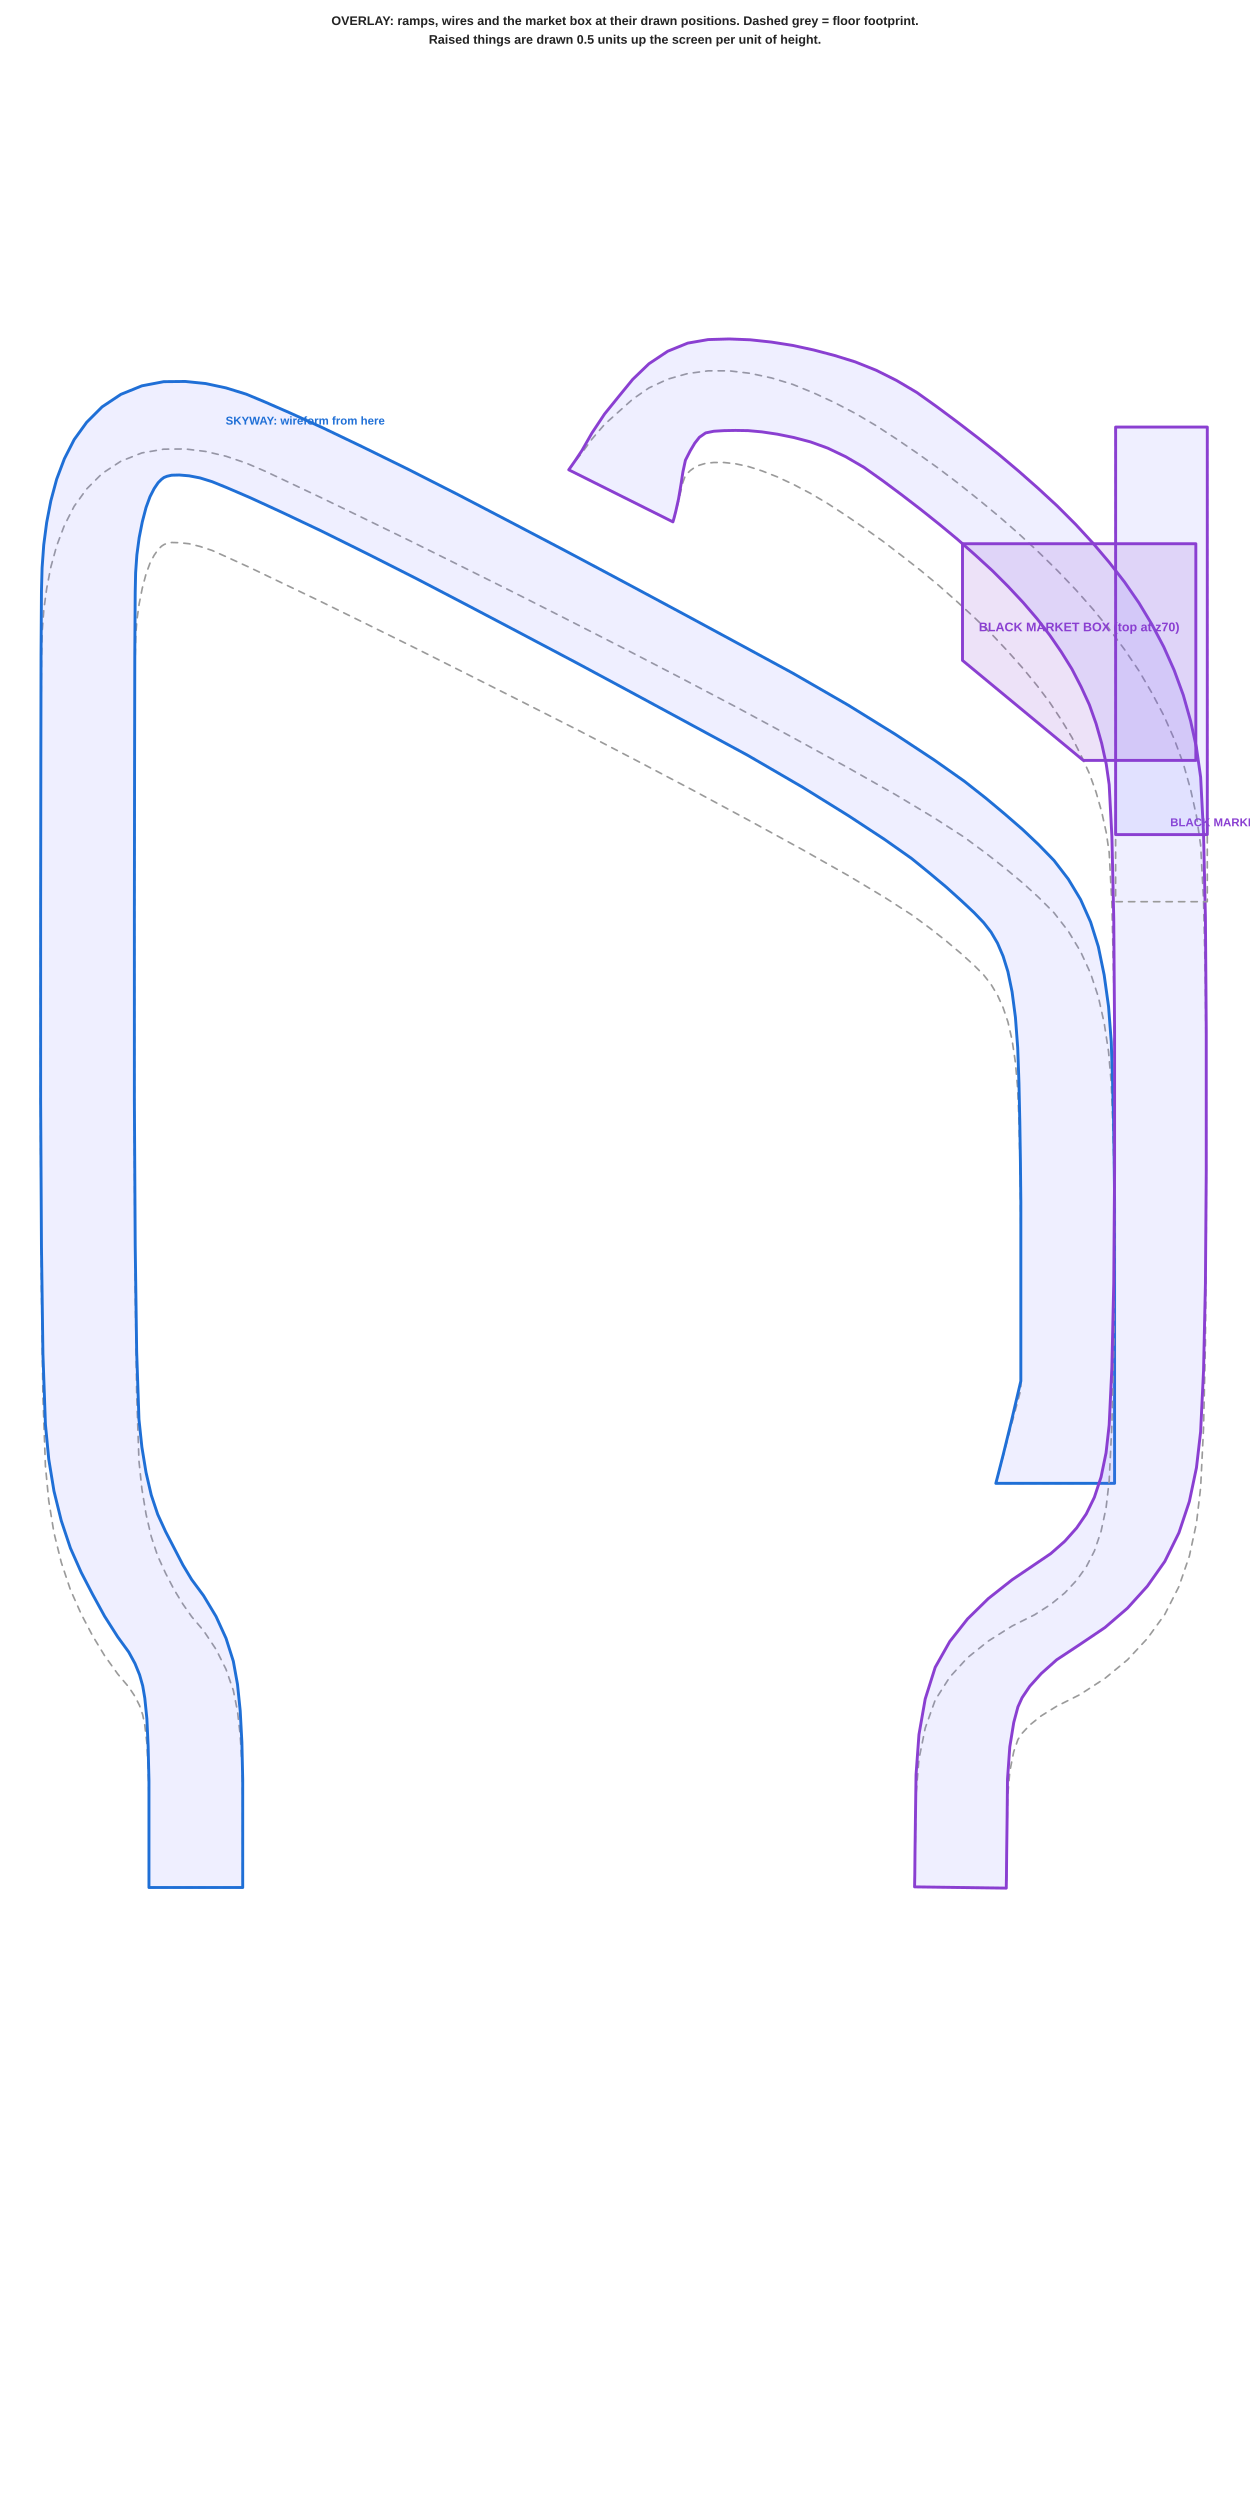
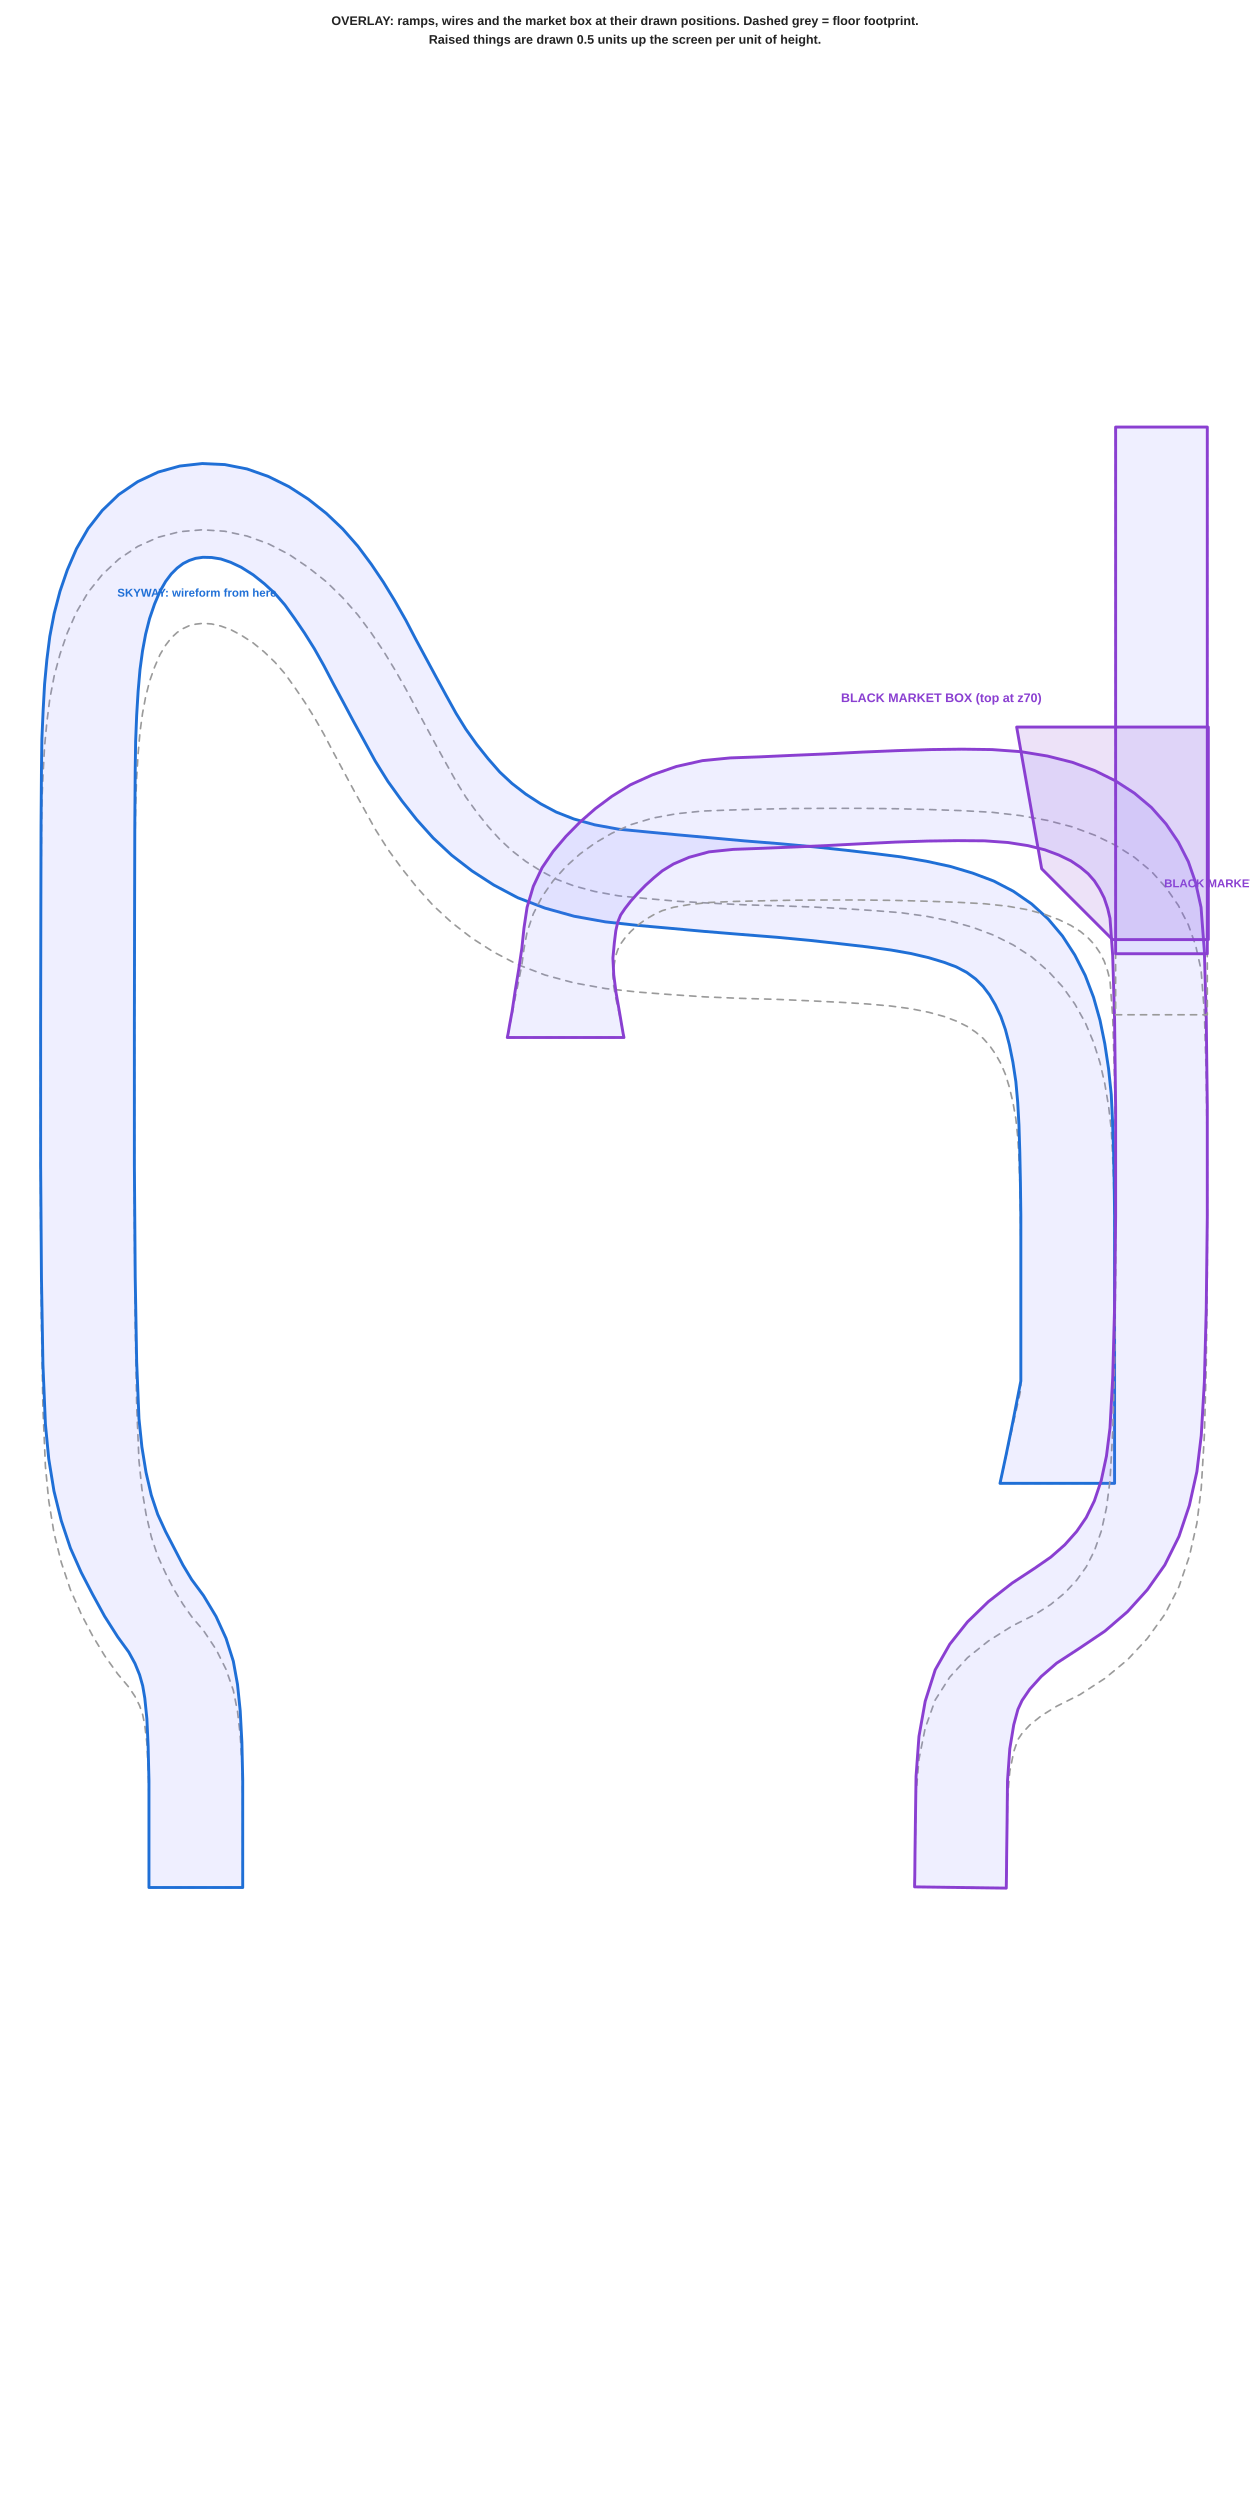
<svg xmlns="http://www.w3.org/2000/svg" width="1800" height="3600" viewBox="0 0 600 1200">
  <rect x="0" y="0" width="600" height="1200" fill="#ffffff" />
-   <polygon points="478,712 479.2,707.5 481.6,698.5 485.2,685 490,667 490,648.5 490,629.5 490,610 490,590.1 489.8,571.4 489.5,553.9 489.1,537.5 488.5,522.7 487.4,510 485.8,499.2 483.8,490.5 481.5,483.7 478.8,477.7 475.7,472.5 472.1,467.9 467.5,463.3 461.3,457.7 454.2,451.7 446.2,445.4 437.6,439.1 424.7,430.8 407.2,420.3 385.3,407.9 359,393.5 332.4,379.2 305.6,365.1 278.5,351 251.1,337.1 224.9,323.9 200,311.4 176.3,299.7 153.9,288.7 135.1,279.7 120.1,272.5 108.7,267.3 101.8,264.2 96,262.3 90.8,261 86.1,260.5 82.4,260.4 80.2,260.8 78.7,261.4 77.5,262.2 75.9,263.8 74,266.5 72,270.3 70.1,275.5 68.3,282.3 66.8,289.8 65.7,297.7 65.1,306.1 64.9,315.2 64.7,344.5 64.6,393.2 64.5,461.3 64.5,548.7 64.9,617.9 65.6,668.9 66.7,701.3 68.1,714.6 70.1,726.8 72.6,737.6 75.7,746.9 79.5,755.2 83.6,763.1 87.8,770 92,776 97.7,782.7 103.7,791.7 108.5,801.3 112,811.4 114,821.4 115.3,832.9 116.1,846.3 116.5,862 116.5,879.8 116.5,892.9 116.5,901.6 116.5,906 71.5,906 71.5,901.6 71.5,892.9 71.5,879.8 71.5,862.5 71.1,848.2 70.5,836.6 69.5,828.1 68.5,823.1 67,818.7 64.8,814.3 61.8,809.8 56.5,803.5 50.2,794.7 44.4,785.1 39,774.8 33.8,763.1 29.4,749.9 25.9,735.7 23.4,720.4 21.8,703.7 20.6,669.9 19.9,618.3 19.5,548.8 19.5,461.2 19.6,393.1 19.7,344.3 19.9,314.8 20.2,303.9 21,293 22.4,282.5 24.4,272.2 27.2,262 30.9,252.2 35.6,243 41.6,234.7 49,227.3 58,221.4 68.1,217.4 78.6,215.6 88.9,215.5 98.7,216.7 108.5,219 118.2,222.3 127.3,226.2 139.2,231.8 154.6,239.1 173.6,248.3 196.2,259.3 220,271.1 245.1,283.6 271.4,296.9 299,311 326.4,325.2 353.6,339.5 380.5,354 407.2,368.6 429.8,381.4 448.3,392.5 462.9,401.9 473.3,409.6 482.5,416.8 490.9,423.8 498.5,430.7 505.9,438.1 512.8,447 518.7,456.8 523.5,467.3 527.2,478.5 530,491 532.1,504.8 533.4,519.8 534,536 534.5,552.9 534.8,570.8 535,589.9 535,610 535,629.5 535,648.5 535,667 535,685 535,698.5 535,707.5 535,712" stroke="#9a9a9a" stroke-width="0.8" fill="none" stroke-linejoin="round" stroke-linecap="round" stroke-dasharray="3 3" />
-   <polygon points="478,712 479.2,707.4 481.6,698 485.2,683.3 490,662.9 490,641.4 490,619.5 490,597.8 490,577.1 489.8,557.6 489.5,538.3 489.1,519.9 488.5,502.9 487.4,488.3 485.8,476.1 483.8,466.4 481.5,459 478.8,452.7 475.7,447.4 472.1,442.8 467.5,438 461.3,432.2 454.2,425.8 446.2,419.1 437.6,412.1 424.7,403 407.2,391.5 385.3,377.9 359,362.6 332.4,348.2 305.6,333.7 278.5,319.1 251.1,304.6 224.9,290.8 200,277.8 176.3,265.8 153.9,254.7 135.1,245.8 120.1,238.9 108.7,234 101.8,231.2 96,229.4 90.8,228.4 86.1,228 82.4,228.1 80.2,228.6 78.7,229.2 77.5,230.1 75.9,231.7 74,234.5 72,238.4 70.1,243.6 68.3,250.5 66.8,258.1 65.7,266.3 65.1,274.9 64.9,284.3 64.7,314.6 64.6,365.6 64.5,437.3 64.5,528.2 64.9,597.9 65.6,648.9 66.7,681.3 68.1,694.6 70.1,706.8 72.6,717.6 75.7,726.9 79.5,735.2 83.6,743.1 87.8,751.2 92,758.2 97.7,765.9 103.7,775.9 108.5,786.4 112,797.4 114,808.5 115.3,821.2 116.1,836.3 116.5,854.1 116.5,874.5 116.5,889.9 116.5,900.4 116.5,906 71.5,906 71.5,900.4 71.5,889.9 71.5,874.5 71.5,854.6 71.1,838.2 70.5,825 69.5,815.1 68.5,809.2 67,803.9 64.8,798.5 61.8,793 56.5,785.7 50.2,775.8 44.4,765.2 39,754.8 33.8,743.1 29.4,729.9 25.9,715.7 23.4,700.4 21.8,683.7 20.6,649.9 19.9,598.3 19.5,528.3 19.5,437.3 19.6,365.6 19.7,314.4 19.9,283.8 20.2,272.6 21,261.5 22.4,250.8 24.4,240.4 27.2,230 30.9,220.2 35.6,211 41.6,202.7 49,195.3 58,189.3 68.1,185.2 78.6,183.2 88.9,183.1 98.7,184.1 108.5,186.2 118.2,189.2 127.3,193 139.2,198.2 154.6,205.2 173.6,214.3 196.2,225.4 220,237.5 245.1,250.6 271.4,264.4 299,279.1 326.4,293.8 353.6,308.5 380.5,323.1 407.2,338.5 429.8,352.5 448.3,364.7 462.9,375 473.3,383.2 482.5,390.9 490.9,398.2 498.5,405.4 505.9,413 512.8,422 518.7,431.8 523.5,442.6 527.2,454.4 530,468 532.1,483.1 533.4,500 534,518.3 534.5,537.3 534.8,557 535,576.9 535,597.8 535,619.5 535,641.4 535,662.9 535,683.3 535,698 535,707.4 535,712" stroke="#1f6fd6" stroke-width="1.4" fill="rgba(120,120,255,0.12)" stroke-linejoin="round" stroke-linecap="round" />
-   <text x="108.3" y="203.8" font-size="5.5" fill="#1f6fd6" text-anchor="start" font-family="Arial, Helvetica, sans-serif" font-weight="700">SKYWAY: wireform from here</text>
-   <polygon points="273,225.5 274,224.1 276.1,221.4 279.3,217.4 284.1,210.8 290.2,203.7 297,197.6 303.7,191.6 311.5,186.2 320.5,182 330.1,179.3 339.9,178 350,178 360.1,179.2 370.3,181.4 380.5,184.5 390.6,188.6 400.5,193.2 410.5,198.4 420.5,204.3 430.3,210.7 440.1,217.4 449.9,224.4 459.7,231.8 469.6,239.7 479.4,247.8 488.9,256.1 498.3,264.8 507.5,273.8 516.3,283 524.6,292.4 532.4,301.9 539.8,311.8 546.7,322 552.9,332.6 558.6,343.4 563.6,354.7 568,366.6 571.5,379 574.3,391.7 576.3,405.6 577.7,432 578.6,471.4 579,524.3 579,590.7 578.6,644.4 577.7,685.4 576.3,714.1 574.3,731.1 570.9,746.9 565.9,761.5 559.1,774.9 550.7,786.5 541.2,796.7 530.4,805.6 518.4,813.4 507.2,819 499.8,823.6 494.3,828 490.6,832 488.6,835 486.6,840.8 484.7,850.3 483.6,863.3 483.4,880.1 483.2,893.2 483.1,901.9 483,906.3 439,905.7 439.1,901.3 439.2,892.6 439.4,879.4 439.7,861.2 441.1,844.4 444.1,829.5 448.9,816 455.9,805 464.4,795.7 474.4,787.7 485.8,780.5 496.6,775.1 504.4,770.1 511.1,764.6 516.8,758.5 521.4,752.1 525.3,744.5 528.5,735.1 530.9,723.9 532.4,710.9 533.7,684 534.6,643.8 535,590.5 535,524.5 534.6,472.1 533.7,433.5 532.4,409.2 531,399.6 528.8,389.7 526.1,380.2 522.9,371.3 518.9,362.6 514.5,353.9 509.4,345.5 503.9,337.2 497.8,329.1 491.1,320.9 483.9,312.8 476.3,304.7 468,296.7 459.5,288.9 450.8,281.2 441.9,273.8 432.8,266.7 423.8,259.8 414.8,253.4 405.9,247.3 397.3,241.7 389,236.8 381,232.6 373.1,228.9 365.7,226 359.1,223.9 353,222.6 347.5,222 342.6,222 338.7,222.4 335.7,223.3 333.5,224.3 331.3,225.9 329,228.2 327.8,231.5 326.9,235.2 325.7,240.6 324.4,245.6 323.5,248.9 323,250.5" stroke="#9a9a9a" stroke-width="0.8" fill="none" stroke-linejoin="round" stroke-linecap="round" stroke-dasharray="3 3" />
-   <polygon points="273,225.5 274,224.1 276.1,221.1 279.3,216.3 284.1,207.9 290.2,198.7 297,190.3 303.7,182.1 311.5,174.6 320.5,168.6 330.1,164.7 339.9,163 350,162.7 360.1,163.1 370.3,164.2 380.5,165.8 390.6,168 400.5,170.6 410.5,173.7 420.5,177.7 430.3,182.6 440.1,188.4 449.9,195.4 459.7,202.7 469.6,210.3 479.4,218.1 488.9,226.1 498.3,234.4 507.5,242.9 516.3,251.7 524.6,260.7 532.4,269.9 539.8,279.4 546.7,289.4 552.9,299.7 558.6,310.5 563.6,321.7 568,333.7 571.5,346.1 574.3,358.9 576.3,373 577.7,399.9 578.6,440.3 579,494.6 579,562.4 578.6,616.4 577.7,657.9 576.3,687.2 574.3,704.5 570.9,720.7 565.9,735.7 559.1,749.5 550.7,761.4 541.2,771.9 530.4,781.2 518.4,789.3 507.2,796.7 499.8,803.3 494.3,809.4 490.6,814.9 488.6,819.3 486.6,826.8 484.7,838.5 483.6,854 483.4,873.9 483.2,889.7 483.1,900.5 483,906.3 439,905.7 439.1,899.9 439.2,889 439.4,873.3 439.7,851.9 441.1,832.6 444.1,815.5 448.9,800.3 455.9,787.9 464.4,777.1 474.4,767.3 485.8,758.3 496.6,751 504.4,745.7 511.1,739.8 516.8,733.4 521.4,726.7 525.3,718.7 528.5,709 530.9,697.4 532.4,684 533.7,656.5 534.6,615.8 535,562.2 535,494.7 534.6,440.9 533.7,401.4 532.4,376.6 531,366.8 528.8,356.8 526.1,347.3 522.9,338.3 518.9,329.6 514.5,321.1 509.4,312.9 503.9,304.9 497.8,297 491.1,289.2 483.9,281.5 476.3,273.9 468,266.3 459.5,258.8 450.8,251.6 441.9,244.5 432.8,237.5 423.8,230.8 414.8,224.4 405.9,219.2 397.3,215.1 389,212.1 381,210 373.1,208.4 365.7,207.3 359.1,206.7 353,206.6 347.5,206.7 342.6,207 338.7,207.8 335.7,209.9 333.5,212.7 331.3,216.4 329,220.9 327.8,226.5 326.9,232.4 325.7,239.5 324.4,245.3 323.5,248.8 323,250.5" stroke="#8a3fd1" stroke-width="1.4" fill="rgba(120,120,255,0.12)" stroke-linejoin="round" stroke-linecap="round" />
-   <text x="561.7" y="396.6" font-size="5.5" fill="#8a3fd1" text-anchor="start" font-family="Arial, Helvetica, sans-serif" font-weight="700">BLACK MARKET: wireform from here</text>
-   <polygon points="535.5,205 535.5,260 535.5,320 535.5,380 535.5,432.8 579.5,432.8 579.5,380 579.5,320 579.5,260 579.5,205" stroke="#9a9a9a" stroke-width="0.8" fill="none" stroke-linejoin="round" stroke-linecap="round" stroke-dasharray="3 3" />
-   <polygon points="535.5,205 535.5,252 535.5,303.9 535.5,355.9 535.5,400.6 579.5,400.6 579.5,355.9 579.5,303.9 579.5,252 579.5,205" stroke="#8a3fd1" stroke-width="1.4" fill="rgba(120,120,255,0.12)" stroke-linejoin="round" stroke-linecap="round" />
-   <polygon points="462,261 574,261 574,365 520,365 462,317" stroke="#8a3fd1" stroke-width="1.4" fill="rgba(138,63,209,0.15)" stroke-linejoin="round" stroke-linecap="round" />
-   <text x="518" y="303" font-size="6" fill="#8a3fd1" text-anchor="middle" font-family="Arial, Helvetica, sans-serif" font-weight="700">BLACK MARKET BOX (top at z70)</text>
+   <polygon points="480,712 481,707.5 483,698.5 486,685 490,667 490,649.1 490,631.4 490,613.8 490,596.4 489.8,580.9 489.5,567.2 489.1,555.3 488.5,545.6 487.6,537 486.2,529.1 484.5,521.9 482.6,515.7 480.4,510.5 477.8,505.9 475,501.9 471.9,498.4 468.3,495.4 464.1,492.6 459,490.1 453.1,487.9 445.8,485.9 437.3,484.2 427.6,482.9 416.3,481.9 403.3,481.1 388.9,480.4 373,479.7 355.4,479.2 338.3,478.5 321.9,477.4 306.2,476.2 290.6,474.5 275.6,471.8 261.6,468 248.5,463 237,457 226.5,450.3 216.8,442.8 207.9,434.6 200,425.8 192.9,416.9 186.2,407.7 180.1,398 174.8,388.4 169.8,379.3 164.9,370.2 160,361.1 155.4,352.3 150.9,344.4 146.2,336.9 141.3,329.7 136.7,323.3 132,317.9 126.9,313 121.5,308.6 115.8,304.9 110.7,302.2 106,300.5 101.6,299.5 97.4,299.2 93.9,299.6 90.9,300.3 87.9,301.7 85,303.6 82.2,306.2 79.5,309.7 76.8,314.2 74.2,320.2 71.8,327 69.9,334.5 68.4,342.5 67.2,351.4 66.3,361.7 65.6,373.1 65.1,385.6 64.9,399.2 64.7,425.9 64.6,465.3 64.5,517.5 64.5,582.4 64.9,634.7 65.6,674.4 66.7,701.1 68.1,714.6 70.1,726.8 72.6,737.6 75.7,746.9 79.5,755.2 83.6,763.1 87.8,770 92,776 97.7,782.7 103.7,791.7 108.5,801.3 112,811.4 114,821.4 115.3,832.9 116.1,846.3 116.5,862 116.5,879.8 116.5,892.9 116.5,901.6 116.5,906 71.5,906 71.5,901.6 71.5,892.9 71.5,879.8 71.5,862.5 71.1,848.2 70.5,836.6 69.5,828.1 68.5,823.1 67,818.7 64.8,814.3 61.8,809.8 56.5,803.5 50.2,794.7 44.4,785.1 39,774.8 33.8,763.1 29.4,749.9 25.9,735.7 23.4,720.4 21.8,703.9 20.6,675.6 19.9,635.3 19.5,582.6 19.5,517.5 19.6,465.2 19.7,425.6 19.9,398.8 20.1,384.4 20.7,370.9 21.4,358.3 22.5,346.6 23.9,335.5 26,324.5 28.8,314 32.3,303.8 36.7,293.8 42.3,284.3 49.1,275.8 57,268.4 66.1,262.3 75.9,257.9 86.3,255.2 97.1,254.3 107.9,255 118.6,257.3 128.8,261 138.7,266.1 148,272.4 156.6,279.2 164.5,286.9 171.8,295.2 178.2,303.8 184,312.4 189.5,321.4 194.8,330.7 199.7,339.9 204.5,348.8 209.3,357.7 214.2,366.6 218.9,375 223.6,382.6 228.8,389.8 234.3,396.7 239.9,402.9 245.8,408.4 252.4,413.5 259.5,418 267,422 275.4,425.2 285.4,427.9 296.9,430 310.3,431.3 325.1,432.6 340.7,433.5 357.1,434.3 374.5,434.8 390.9,435.4 405.9,436.2 419.7,437.1 432.4,438.1 444.7,439.8 456.2,442.1 466.9,445.1 477,448.9 486.4,453.6 495.2,459.3 503.1,466.1 510,473.6 515.9,481.9 520.9,490.8 524.9,500.3 528,510.1 530.3,520.2 532.1,530.8 533.4,541.9 534,553.2 534.5,565.8 534.8,580.1 535,596.1 535,613.8 535,631.4 535,649.1 535,667 535,685 535,698.5 535,707.5 535,712" stroke="#9a9a9a" stroke-width="0.8" fill="none" stroke-linejoin="round" stroke-linecap="round" stroke-dasharray="3 3" />
+   <polygon points="480,712 481,707.4 483,698 486,683.3 490,662.9 490,642.2 490,621.7 490,601.9 490,583.4 489.8,567.6 489.5,553 489.1,540 488.5,529.1 487.6,519.1 486.2,509.9 484.5,501.5 482.6,494.2 480.4,487.9 477.8,482.4 475,477.6 471.9,473.5 468.3,469.9 464.1,466.8 459,464.1 453.1,461.9 445.8,459.7 437.3,457.7 427.6,456 416.3,454.5 403.3,453 388.9,451.4 373,449.9 355.4,448.5 338.3,447.1 321.9,445.6 306.2,444.2 290.6,442.5 275.6,439.8 261.6,435.9 248.5,430.9 237,424.8 226.5,418 216.8,410.5 207.9,402.2 200,393.4 192.9,384.4 186.2,375.1 180.1,365.3 174.8,355.6 169.8,346.5 164.9,337.3 160,328.2 155.4,319.4 150.9,311.4 146.2,303.9 141.3,296.7 136.7,290.3 132,284.9 126.9,280.2 121.5,275.9 115.8,272.3 110.7,269.9 106,268.3 101.6,267.6 97.4,267.5 93.9,268 90.9,269 87.9,270.5 85,272.7 82.2,275.5 79.5,279.1 76.8,283.8 74.2,289.9 71.8,296.9 69.9,304.4 68.4,312.5 67.2,321.4 66.3,331.8 65.6,343.3 65.1,356 64.9,369.8 64.7,397.1 64.6,437.7 64.5,491.7 64.5,559 64.9,613 65.6,653.7 66.7,680.9 68.1,694.5 70.1,706.8 72.6,717.6 75.7,726.9 79.5,735.2 83.6,743.1 87.8,751.2 92,758.2 97.7,765.9 103.7,775.9 108.5,786.4 112,797.4 114,808.5 115.3,821.2 116.1,836.3 116.5,854.1 116.5,874.5 116.5,889.9 116.5,900.4 116.5,906 71.5,906 71.5,900.4 71.5,889.9 71.5,874.5 71.5,854.6 71.1,838.2 70.5,825 69.5,815.1 68.5,809.2 67,803.9 64.8,798.5 61.8,793 56.5,785.7 50.2,775.8 44.4,765.2 39,754.8 33.8,743.1 29.4,729.9 25.9,715.7 23.4,700.3 21.8,683.7 20.6,654.9 19.9,613.6 19.5,559.2 19.5,491.7 19.6,437.6 19.7,396.8 19.9,369.4 20.1,354.7 20.7,341.1 21.4,328.4 22.5,316.6 23.9,305.5 26,294.5 28.8,283.8 32.3,273.6 36.7,263.4 42.3,253.7 49.1,245 57,237.4 66.1,231.2 75.9,226.6 86.3,223.7 97.1,222.5 107.9,223 118.6,225.1 128.8,228.7 138.7,233.6 148,239.6 156.6,246.4 164.5,253.9 171.8,262.2 178.2,270.8 184,279.4 189.5,288.4 194.8,297.7 199.7,307.1 204.5,316 209.3,324.9 214.2,333.9 218.9,342.4 223.6,350 228.8,357.3 234.3,364.2 239.9,370.6 245.8,376.1 252.4,381.2 259.5,385.8 267,389.8 275.4,393.1 285.4,395.9 296.9,398 310.3,399.3 325.1,400.7 340.7,402.1 357.1,403.6 374.5,405 390.9,406.5 405.9,408.1 419.7,409.7 432.4,411.3 444.7,413.4 456.2,415.9 466.9,419.1 477,422.9 486.4,427.8 495.2,433.9 503.1,441.1 510,449.3 515.9,458.4 520.9,468.2 524.9,478.7 528,489.7 530.3,501 532.1,512.9 533.4,525.3 534,537.8 534.5,551.7 534.8,566.9 535,583.2 535,601.9 535,621.7 535,642.2 535,662.9 535,683.3 535,698 535,707.4 535,712" stroke="#1f6fd6" stroke-width="1.4" fill="rgba(120,120,255,0.12)" stroke-linejoin="round" stroke-linecap="round" />
+   <text x="56.3" y="286.4" font-size="5.5" fill="#1f6fd6" text-anchor="start" font-family="Arial, Helvetica, sans-serif" font-weight="700">SKYWAY: wireform from here</text>
+   <polygon points="243.5,498 243.9,496.1 244.6,492.4 245.8,486.8 247.3,478.8 249,470.7 250.5,463 251.5,455.5 253,447.4 256,438.6 260.2,430.4 265.5,422.8 271.7,415.9 278.4,409.9 285.7,404.6 293.6,400 302.6,395.9 313.2,392.7 324.7,390.6 337.2,389.3 350.5,388.8 364.5,388.4 379.7,388.1 396.2,388 413.9,388 430.7,388.2 446.6,388.6 461.6,389.1 476.2,389.9 490,391.5 502.8,393.8 514.7,396.9 525.5,400.9 535.4,405.7 544.5,411.5 552.7,418.3 559.7,426.1 565.6,434.6 570.4,443.9 573.9,453.8 576.5,465.4 578.1,486.1 579,516.9 579.5,558.6 579.5,611.4 579,654.8 578.1,689 576.6,714.3 574.5,731.2 570.9,747 565.9,761.6 559.1,774.9 550.7,786.5 541.2,796.7 530.4,805.6 518.4,813.4 507.2,819 499.8,823.6 494.3,828 490.6,832 488.6,835 486.6,840.8 484.7,850.3 483.6,863.3 483.4,880.1 483.2,893.2 483.1,901.9 483,906.3 439,905.7 439.1,901.3 439.2,892.6 439.4,879.4 439.7,861.2 441.1,844.4 444.1,829.5 448.9,816 455.9,805 464.4,795.7 474.4,787.7 485.8,780.5 496.6,775.1 504.4,770.1 511.1,764.6 516.8,758.5 521.4,752.1 525.3,744.4 528.6,735 531.1,723.8 532.8,710.7 534.1,687.2 535,654 535.5,611.1 535.5,558.9 535,517.8 534.1,488.2 532.8,470.6 531.7,466.2 530,461.3 527.8,457.1 525.3,453.4 522.3,450.2 518.6,447.1 514,444.2 508.2,441.4 501.5,438.9 493.4,436.7 483.8,435 472.6,433.8 459.6,433.1 445.3,432.6 429.9,432.2 413.6,432 396.3,432 380.3,432.1 365.5,432.4 352,432.7 340.3,433.2 330.8,434.2 323.3,435.5 317.9,437.1 313.9,439 309.8,441.4 306.1,444.1 302.8,447.1 300,450.2 297.9,453.1 296.5,455.9 295.6,458.6 294.9,462.5 294.2,467.7 294.6,473.5 295.7,479.7 297.3,486.8 298.4,492.4 299.1,496.1 299.5,498" stroke="#9a9a9a" stroke-width="0.8" fill="none" stroke-linejoin="round" stroke-linecap="round" stroke-dasharray="3 3" />
+   <polygon points="243.5,498 243.9,496.1 244.6,492 245.8,485.5 247.3,475.5 249,465.2 250.5,455.1 251.5,445.5 253,435.5 256,425.4 260.2,416.5 265.5,408.7 271.7,401.4 278.4,394.6 285.7,388.2 293.6,382.3 302.6,376.7 313.2,371.9 324.7,367.9 337.2,365.1 350.5,363.8 364.5,363.3 379.7,362.6 396.2,361.9 413.9,361 430.7,360.3 446.6,359.8 461.6,359.6 476.2,359.8 490,360.8 502.8,362.9 514.7,365.9 525.5,369.9 535.4,374.8 544.5,380.7 552.7,387.6 559.7,395.5 565.6,404.2 570.4,413.6 573.9,423.7 576.5,435.5 578.1,456.7 579,488.5 579.5,531.2 579.5,584.4 579,628.3 578.1,663.2 576.6,689.1 574.5,706.4 570.9,722.6 565.9,737.5 559.1,751.2 550.7,763.1 541.2,773.6 530.4,782.9 518.4,791 507.2,798.3 499.8,804.7 494.3,810.8 490.6,816.2 488.6,820.5 486.6,827.9 484.7,839.4 483.6,854.8 483.4,874.5 483.2,890 483.1,900.6 483,906.3 439,905.7 439.1,900 439.2,889.4 439.4,873.8 439.7,852.7 441.1,833.5 444.1,816.6 448.9,801.5 455.9,789.2 464.4,778.5 474.4,768.8 485.8,759.9 496.6,752.8 504.4,747.4 511.1,741.5 516.8,735.1 521.4,728.4 525.3,720.4 528.6,710.6 531.1,698.9 532.8,685.4 534.1,661.4 535,627.5 535.5,584.2 535.5,531.5 535,489.4 534.1,458.8 532.8,440.8 531.7,436.1 530,431 527.8,426.7 525.3,422.8 522.3,419.4 518.6,416.3 514,413.2 508.2,410.4 501.5,407.9 493.4,405.9 483.8,404.4 472.6,403.6 459.6,403.5 445.3,403.7 429.9,404.2 413.6,405 396.3,405.9 380.3,406.6 365.5,407.2 352,407.7 340.3,408.9 330.8,411.5 323.3,414.7 317.9,418 313.9,421.3 309.8,425 306.1,428.8 302.8,432.5 300,436.1 297.9,439.2 296.5,442.7 295.6,446.7 294.9,452.4 294.2,459.8 294.6,467.9 295.7,476.5 297.3,485.5 298.4,492 299.1,496.1 299.5,498" stroke="#8a3fd1" stroke-width="1.4" fill="rgba(120,120,255,0.12)" stroke-linejoin="round" stroke-linecap="round" />
+   <text x="558.8" y="425.9" font-size="5.5" fill="#8a3fd1" text-anchor="start" font-family="Arial, Helvetica, sans-serif" font-weight="700">BLACK MARKET: wireform from here</text>
+   <polygon points="535.5,205 535.5,270 535.5,340 535.5,410 535.5,487.1 579.5,487.1 579.5,410 579.5,340 579.5,270 579.5,205" stroke="#9a9a9a" stroke-width="0.8" fill="none" stroke-linejoin="round" stroke-linecap="round" stroke-dasharray="3 3" />
+   <polygon points="535.5,205 535.5,262.7 535.5,325.3 535.5,388 535.5,457.8 579.5,457.8 579.5,388 579.5,325.3 579.5,262.7 579.5,205" stroke="#8a3fd1" stroke-width="1.4" fill="rgba(120,120,255,0.12)" stroke-linejoin="round" stroke-linecap="round" />
+   <polygon points="488,349 580,349 580,451 534,451 500,417" stroke="#8a3fd1" stroke-width="1.4" fill="rgba(138,63,209,0.15)" stroke-linejoin="round" stroke-linecap="round" />
+   <text x="500" y="337" font-size="6" fill="#8a3fd1" text-anchor="end" font-family="Arial, Helvetica, sans-serif" font-weight="700">BLACK MARKET BOX (top at z70)</text>
  <text x="300" y="12" font-size="6" fill="#222" text-anchor="middle" font-family="Arial, Helvetica, sans-serif" font-weight="700">OVERLAY: ramps, wires and the market box at their drawn positions. Dashed grey = floor footprint.</text>
  <text x="300" y="21" font-size="6" fill="#222" text-anchor="middle" font-family="Arial, Helvetica, sans-serif" font-weight="700">Raised things are drawn 0.5 units up the screen per unit of height.</text>
</svg>
